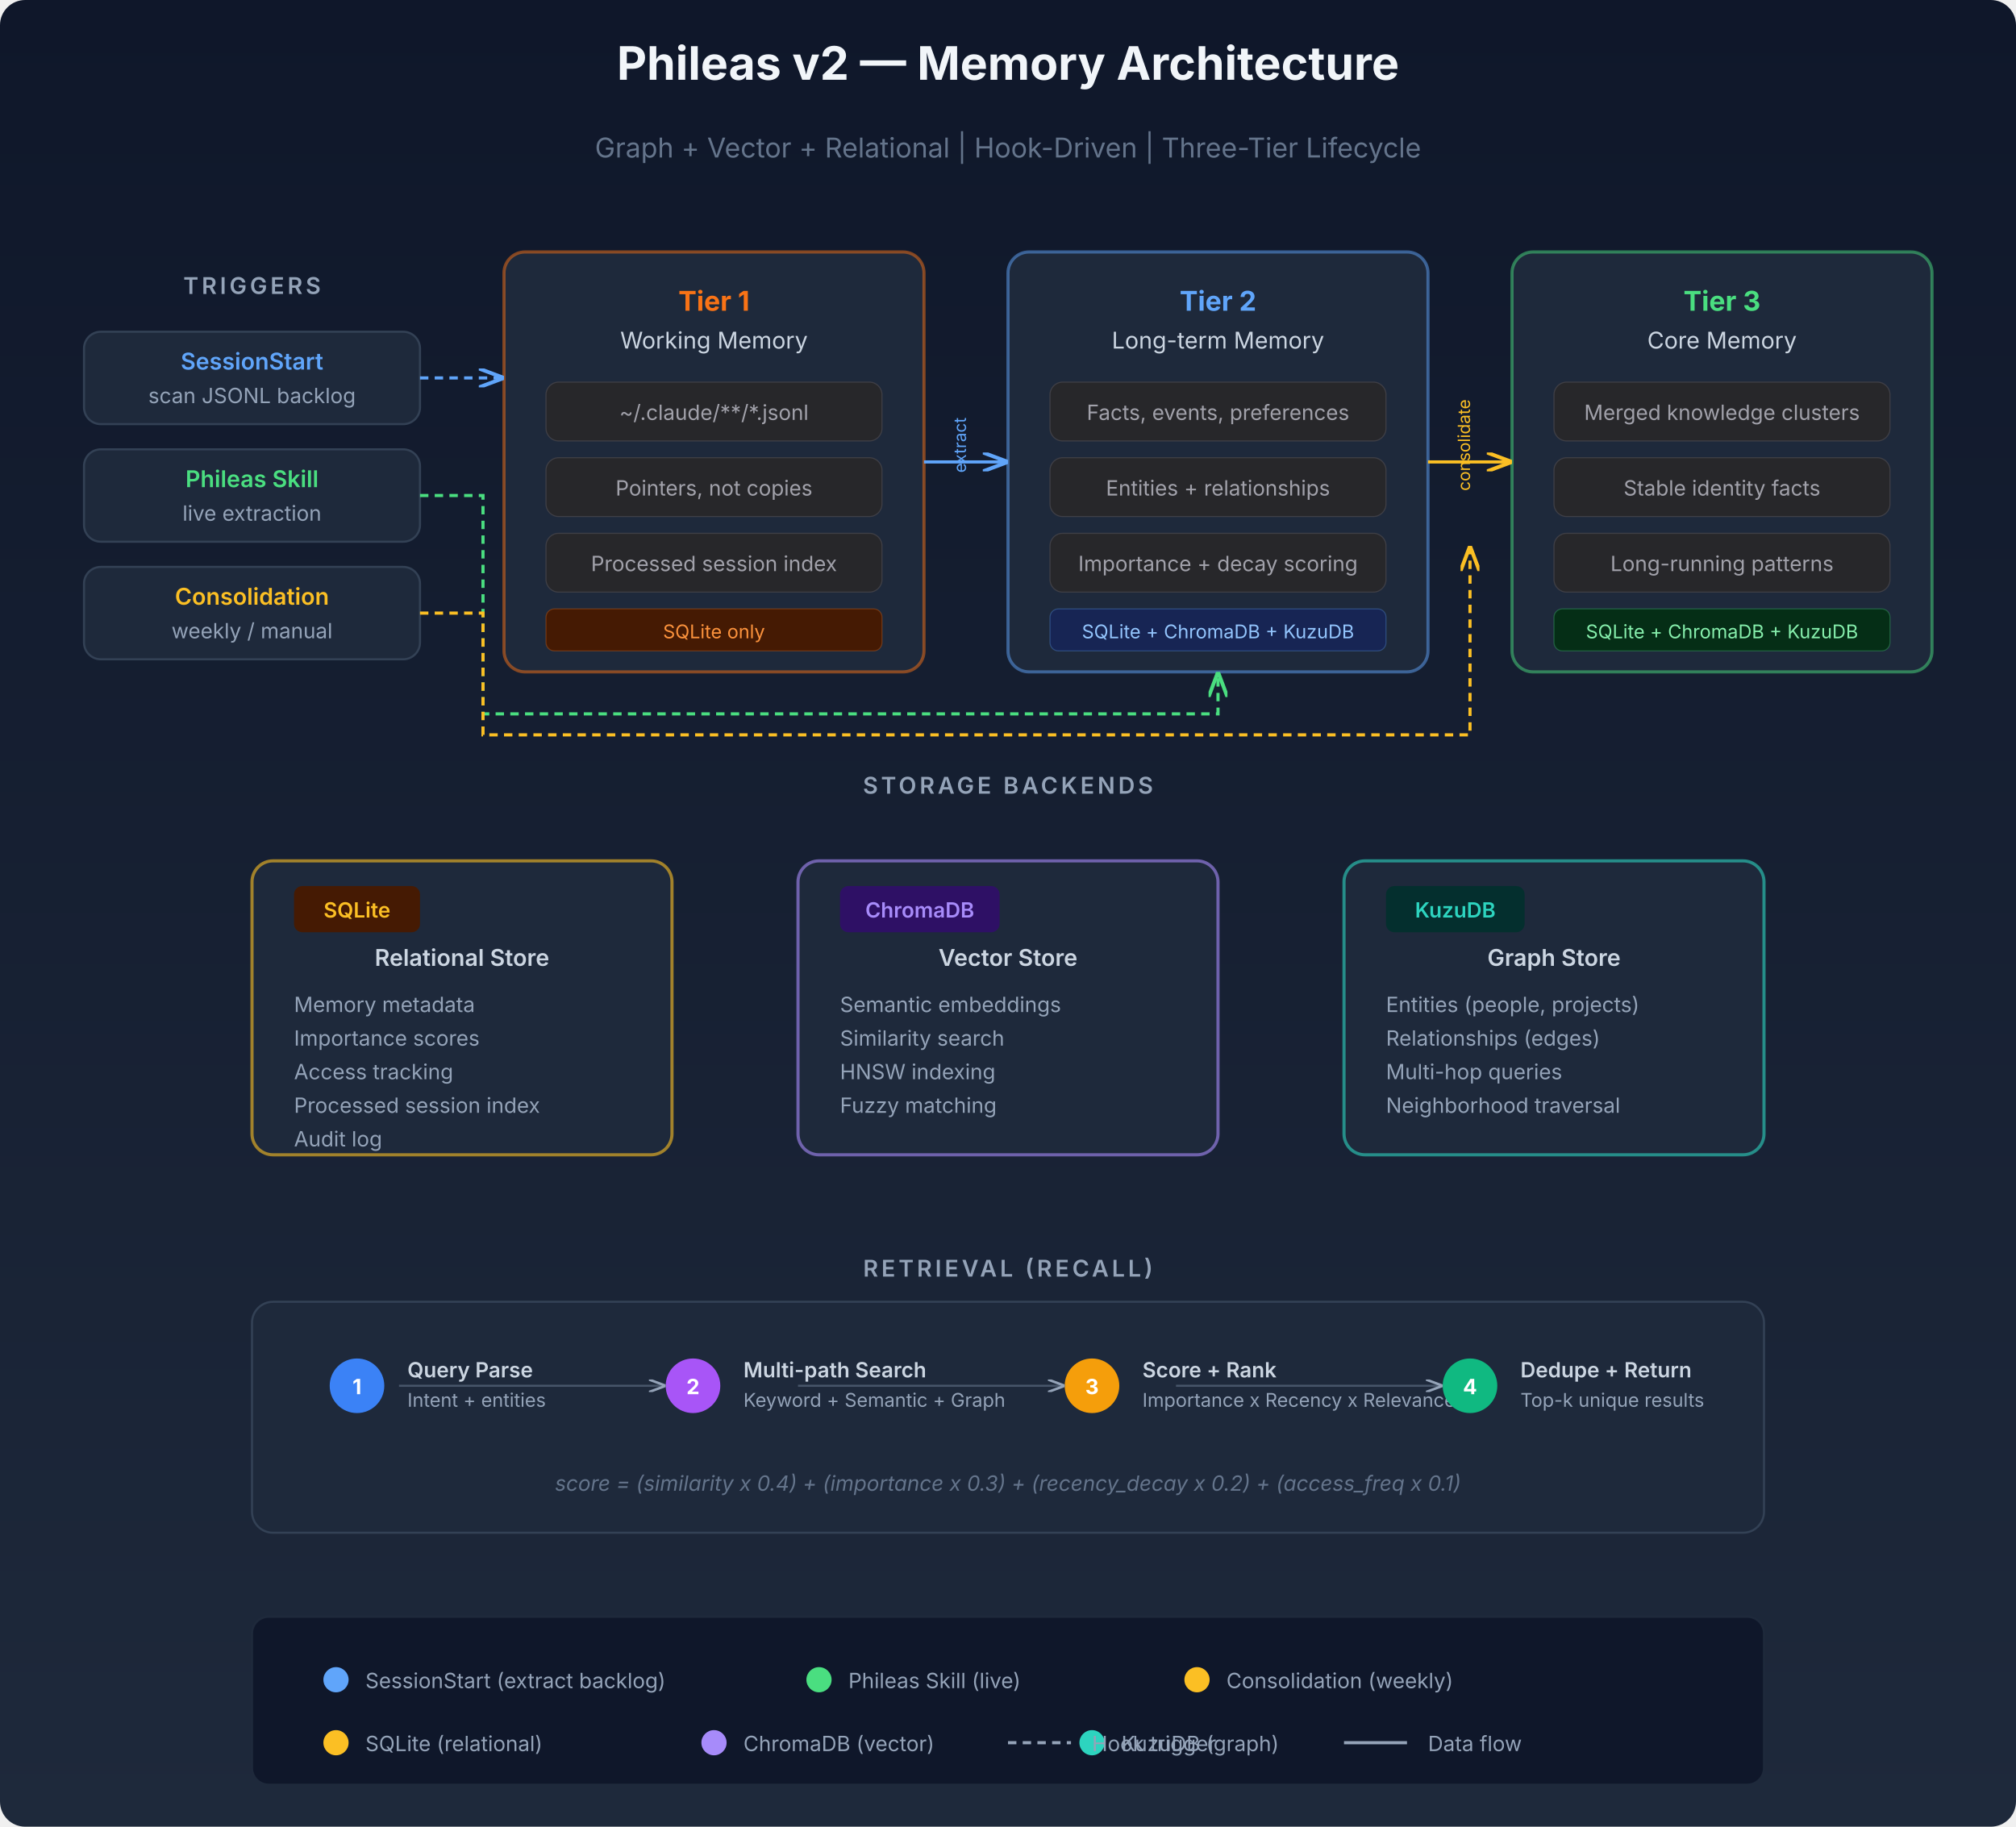
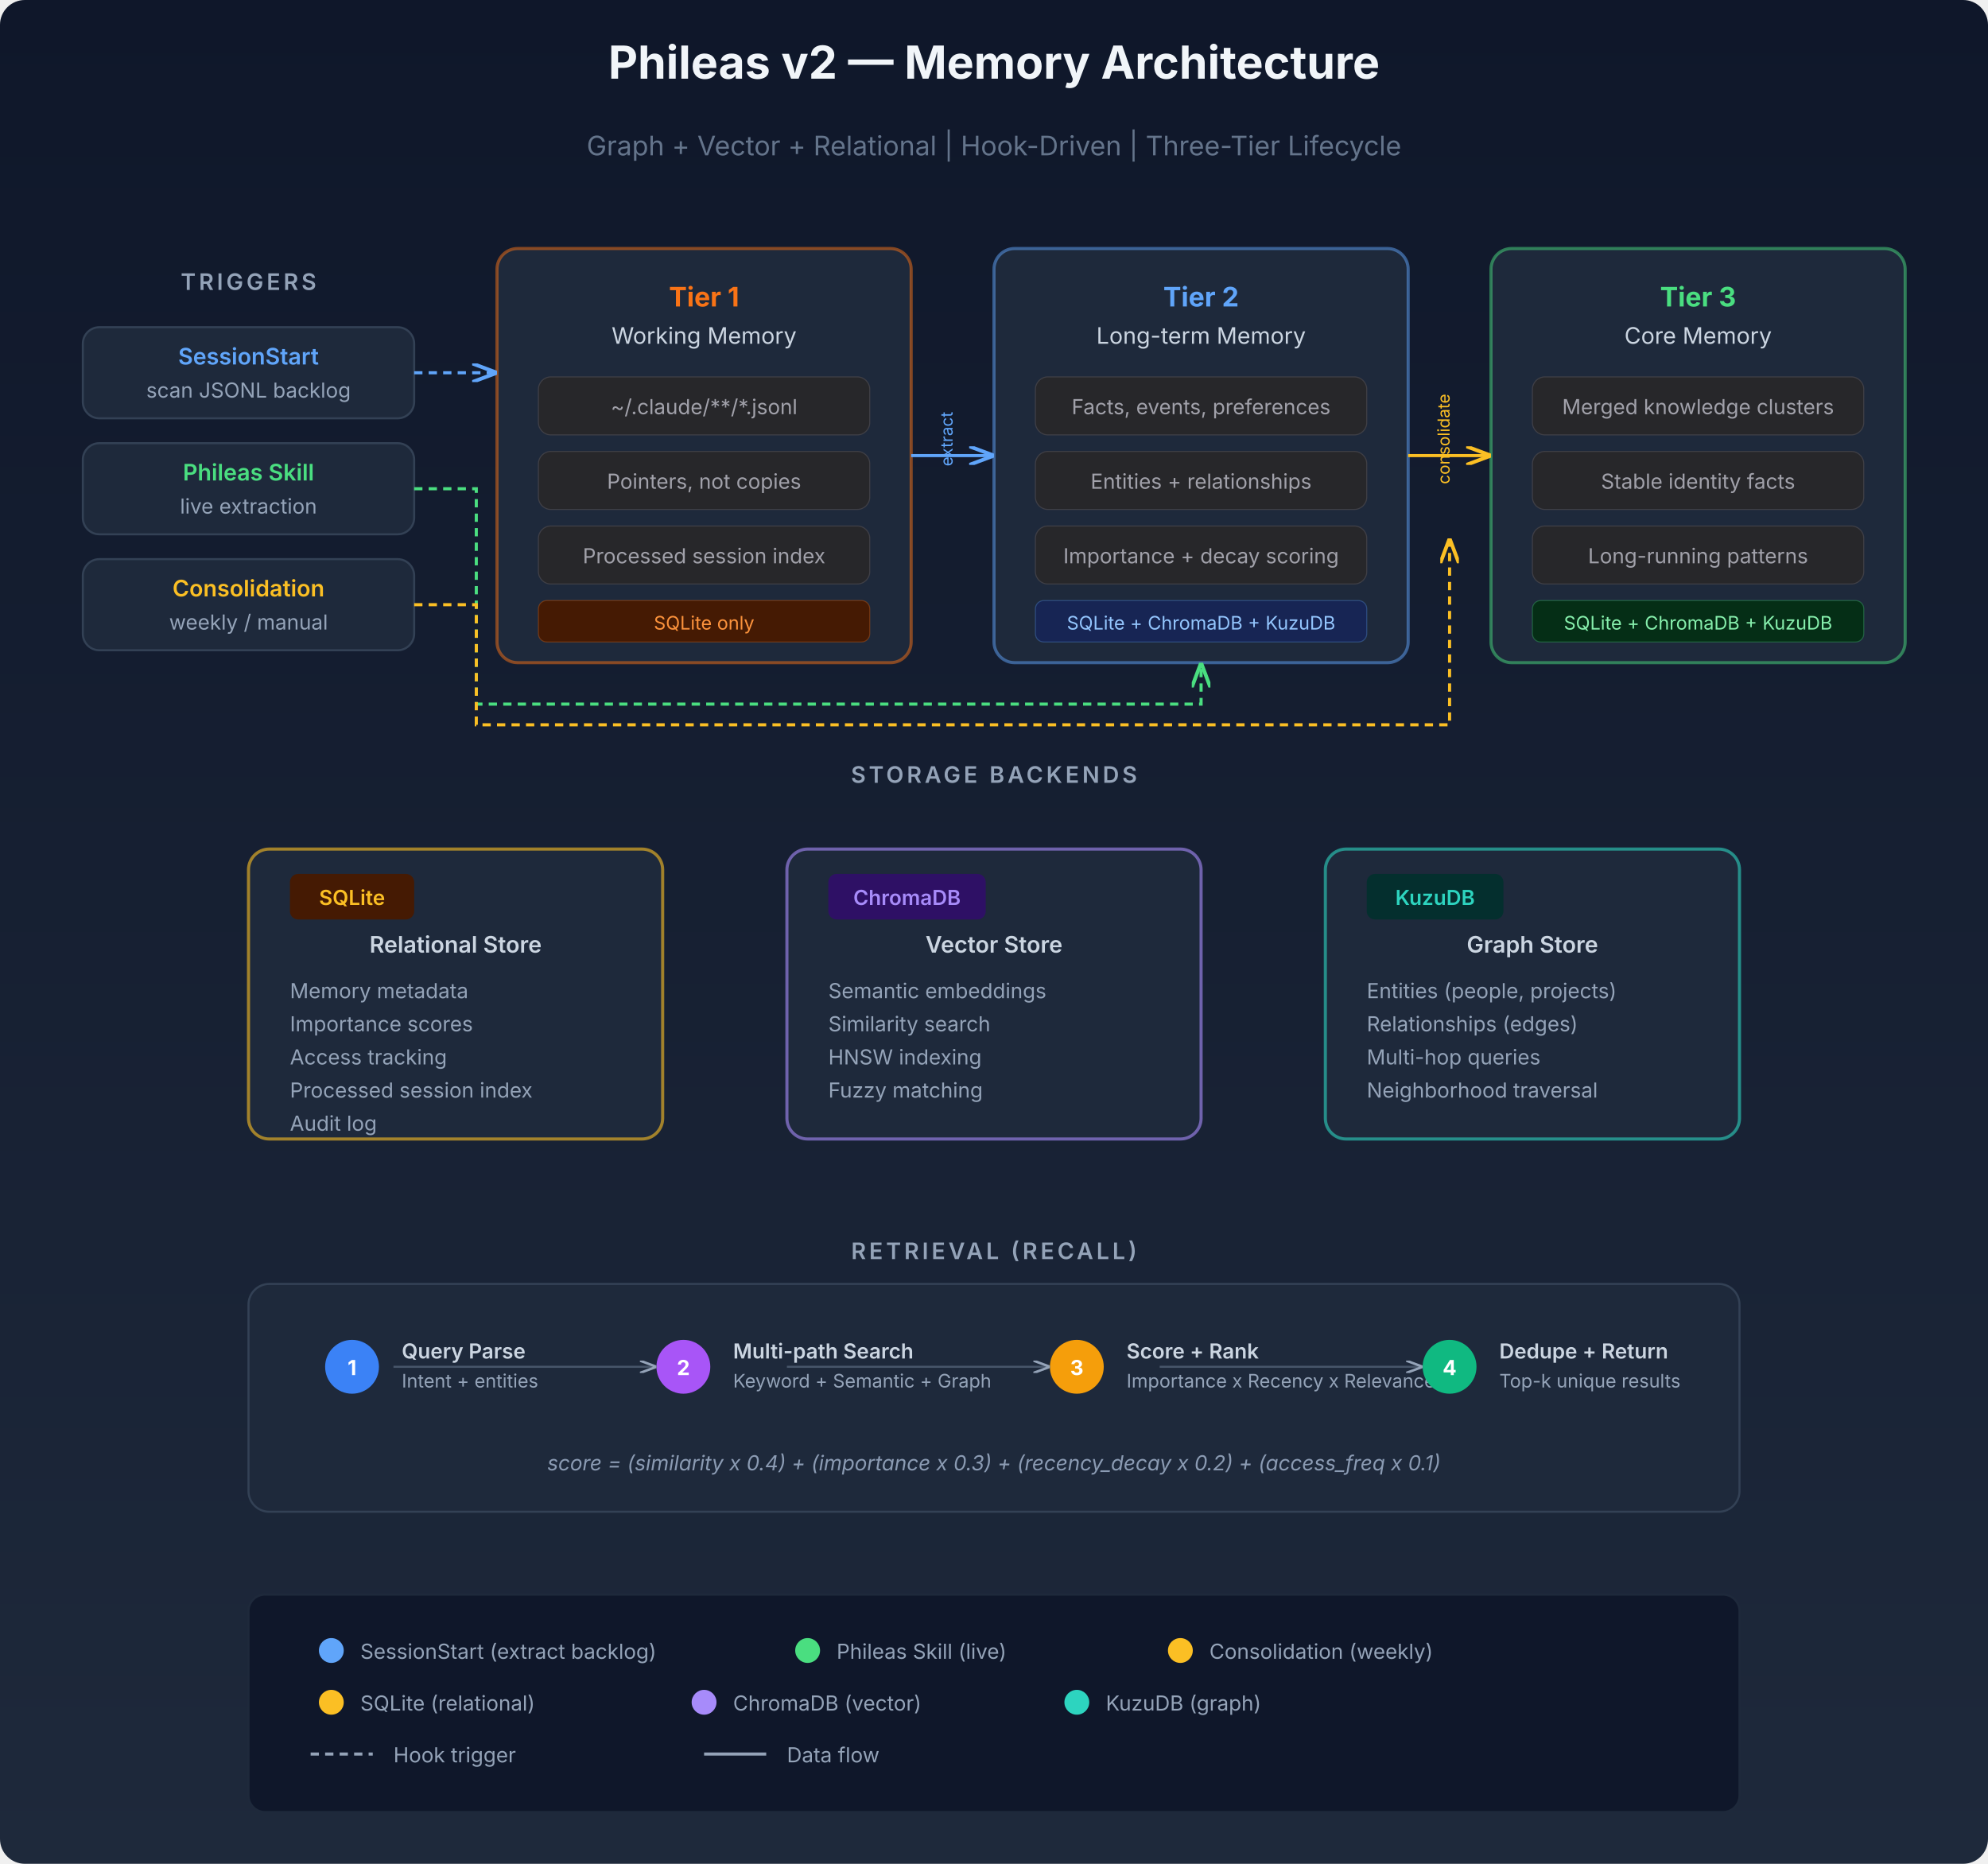
- <svg xmlns="http://www.w3.org/2000/svg" viewBox="0 0 960 870" font-family="'Inter', 'SF Pro Display', -apple-system, sans-serif">
+ <svg xmlns="http://www.w3.org/2000/svg" viewBox="0 0 960 900" font-family="'Inter', 'SF Pro Display', -apple-system, sans-serif">
  <defs>
    <marker id="arrow-white" markerWidth="8" markerHeight="6" refX="8" refY="3" orient="auto">
      <path d="M0,0 L8,3 L0,6" fill="none" stroke="#94a3b8" stroke-width="1.2" />
    </marker>
    <marker id="arrow-blue" markerWidth="8" markerHeight="6" refX="8" refY="3" orient="auto">
      <path d="M0,0 L8,3 L0,6" fill="none" stroke="#60a5fa" stroke-width="1.2" />
    </marker>
    <marker id="arrow-green" markerWidth="8" markerHeight="6" refX="8" refY="3" orient="auto">
      <path d="M0,0 L8,3 L0,6" fill="none" stroke="#4ade80" stroke-width="1.2" />
    </marker>
    <marker id="arrow-amber" markerWidth="8" markerHeight="6" refX="8" refY="3" orient="auto">
      <path d="M0,0 L8,3 L0,6" fill="none" stroke="#fbbf24" stroke-width="1.2" />
    </marker>
    <linearGradient id="bg-grad" x1="0" y1="0" x2="0" y2="1">
      <stop offset="0%" stop-color="#0f172a" />
      <stop offset="100%" stop-color="#1e293b" />
    </linearGradient>
  </defs>
-   <rect width="960" height="870" rx="12" fill="url(#bg-grad)" />
+   <rect width="960" height="900" rx="12" fill="url(#bg-grad)" />
  <text x="480" y="38" text-anchor="middle" fill="#f1f5f9" font-size="22" font-weight="700">Phileas v2 — Memory Architecture</text>
  <text x="480" y="75" text-anchor="middle" fill="#64748b" font-size="13">Graph + Vector + Relational | Hook-Driven | Three-Tier Lifecycle</text>
  <text x="120" y="140" text-anchor="middle" fill="#94a3b8" font-size="11" font-weight="600" letter-spacing="1.5">TRIGGERS</text>
  <rect x="40" y="158" width="160" height="44" rx="8" fill="#1e293b" stroke="#334155" stroke-width="1" />
  <text x="120" y="176" text-anchor="middle" fill="#60a5fa" font-size="11" font-weight="600">SessionStart</text>
  <text x="120" y="192" text-anchor="middle" fill="#94a3b8" font-size="10">scan JSONL backlog</text>
  <rect x="40" y="214" width="160" height="44" rx="8" fill="#1e293b" stroke="#334155" stroke-width="1" />
  <text x="120" y="232" text-anchor="middle" fill="#4ade80" font-size="11" font-weight="600">Phileas Skill</text>
  <text x="120" y="248" text-anchor="middle" fill="#94a3b8" font-size="10">live extraction</text>
  <rect x="40" y="270" width="160" height="44" rx="8" fill="#1e293b" stroke="#334155" stroke-width="1" />
  <text x="120" y="288" text-anchor="middle" fill="#fbbf24" font-size="11" font-weight="600">Consolidation</text>
  <text x="120" y="304" text-anchor="middle" fill="#94a3b8" font-size="10">weekly / manual</text>
  <rect x="240" y="120" width="200" height="200" rx="10" fill="#1e293b" stroke="#f97316" stroke-width="1.5" stroke-opacity="0.5" />
  <text x="340" y="148" text-anchor="middle" fill="#f97316" font-size="13" font-weight="700">Tier 1</text>
  <text x="340" y="166" text-anchor="middle" fill="#cbd5e1" font-size="11">Working Memory</text>
  <rect x="260" y="182" width="160" height="28" rx="6" fill="#27272a" stroke="#3f3f46" stroke-width="0.5" />
  <text x="340" y="200" text-anchor="middle" fill="#a1a1aa" font-size="10">~/.claude/**/*.jsonl</text>
  <rect x="260" y="218" width="160" height="28" rx="6" fill="#27272a" stroke="#3f3f46" stroke-width="0.5" />
  <text x="340" y="236" text-anchor="middle" fill="#a1a1aa" font-size="10">Pointers, not copies</text>
  <rect x="260" y="254" width="160" height="28" rx="6" fill="#27272a" stroke="#3f3f46" stroke-width="0.5" />
  <text x="340" y="272" text-anchor="middle" fill="#a1a1aa" font-size="10">Processed session index</text>
  <rect x="260" y="290" width="160" height="20" rx="4" fill="#451a03" stroke="#f97316" stroke-width="0.5" stroke-opacity="0.3" />
  <text x="340" y="304" text-anchor="middle" fill="#fb923c" font-size="9">SQLite only</text>
  <rect x="480" y="120" width="200" height="200" rx="10" fill="#1e293b" stroke="#60a5fa" stroke-width="1.5" stroke-opacity="0.5" />
  <text x="580" y="148" text-anchor="middle" fill="#60a5fa" font-size="13" font-weight="700">Tier 2</text>
  <text x="580" y="166" text-anchor="middle" fill="#cbd5e1" font-size="11">Long-term Memory</text>
  <rect x="500" y="182" width="160" height="28" rx="6" fill="#27272a" stroke="#3f3f46" stroke-width="0.5" />
  <text x="580" y="200" text-anchor="middle" fill="#a1a1aa" font-size="10">Facts, events, preferences</text>
  <rect x="500" y="218" width="160" height="28" rx="6" fill="#27272a" stroke="#3f3f46" stroke-width="0.5" />
  <text x="580" y="236" text-anchor="middle" fill="#a1a1aa" font-size="10">Entities + relationships</text>
  <rect x="500" y="254" width="160" height="28" rx="6" fill="#27272a" stroke="#3f3f46" stroke-width="0.5" />
  <text x="580" y="272" text-anchor="middle" fill="#a1a1aa" font-size="10">Importance + decay scoring</text>
  <rect x="500" y="290" width="160" height="20" rx="4" fill="#172554" stroke="#60a5fa" stroke-width="0.5" stroke-opacity="0.3" />
  <text x="580" y="304" text-anchor="middle" fill="#93c5fd" font-size="9">SQLite + ChromaDB + KuzuDB</text>
  <rect x="720" y="120" width="200" height="200" rx="10" fill="#1e293b" stroke="#4ade80" stroke-width="1.5" stroke-opacity="0.5" />
  <text x="820" y="148" text-anchor="middle" fill="#4ade80" font-size="13" font-weight="700">Tier 3</text>
  <text x="820" y="166" text-anchor="middle" fill="#cbd5e1" font-size="11">Core Memory</text>
  <rect x="740" y="182" width="160" height="28" rx="6" fill="#27272a" stroke="#3f3f46" stroke-width="0.5" />
  <text x="820" y="200" text-anchor="middle" fill="#a1a1aa" font-size="10">Merged knowledge clusters</text>
  <rect x="740" y="218" width="160" height="28" rx="6" fill="#27272a" stroke="#3f3f46" stroke-width="0.5" />
  <text x="820" y="236" text-anchor="middle" fill="#a1a1aa" font-size="10">Stable identity facts</text>
  <rect x="740" y="254" width="160" height="28" rx="6" fill="#27272a" stroke="#3f3f46" stroke-width="0.5" />
  <text x="820" y="272" text-anchor="middle" fill="#a1a1aa" font-size="10">Long-running patterns</text>
  <rect x="740" y="290" width="160" height="20" rx="4" fill="#052e16" stroke="#4ade80" stroke-width="0.5" stroke-opacity="0.3" />
  <text x="820" y="304" text-anchor="middle" fill="#86efac" font-size="9">SQLite + ChromaDB + KuzuDB</text>
  <line x1="200" y1="180" x2="240" y2="180" stroke="#60a5fa" stroke-width="1.5" marker-end="url(#arrow-blue)" stroke-dasharray="4,3" />
  <line x1="440" y1="220" x2="480" y2="220" stroke="#60a5fa" stroke-width="1.5" marker-end="url(#arrow-blue)" />
  <text x="460" y="212" text-anchor="middle" fill="#60a5fa" font-size="8" transform="rotate(-90, 460, 212)">extract</text>
  <path d="M200,236 L230,236 L230,340 L580,340 L580,320" stroke="#4ade80" stroke-width="1.5" fill="none" marker-end="url(#arrow-green)" stroke-dasharray="4,3" />
  <path d="M200,292 L230,292 L230,350 L700,350 L700,260" stroke="#fbbf24" stroke-width="1.5" fill="none" marker-end="url(#arrow-amber)" stroke-dasharray="4,3" />
  <line x1="680" y1="220" x2="720" y2="220" stroke="#fbbf24" stroke-width="1.5" marker-end="url(#arrow-amber)" />
  <text x="700" y="212" text-anchor="middle" fill="#fbbf24" font-size="8" transform="rotate(-90, 700, 212)">consolidate</text>
  <text x="480" y="378" text-anchor="middle" fill="#94a3b8" font-size="11" font-weight="600" letter-spacing="1.5">STORAGE BACKENDS</text>
  <rect x="120" y="410" width="200" height="140" rx="10" fill="#1e293b" stroke="#fbbf24" stroke-width="1.5" stroke-opacity="0.6" />
  <rect x="140" y="422" width="60" height="22" rx="4" fill="#451a03" />
  <text x="170" y="437" text-anchor="middle" fill="#fbbf24" font-size="10" font-weight="600">SQLite</text>
  <text x="220" y="460" text-anchor="middle" fill="#cbd5e1" font-size="11" font-weight="600">Relational Store</text>
  <text x="140" y="482" fill="#94a3b8" font-size="10">Memory metadata</text>
  <text x="140" y="498" fill="#94a3b8" font-size="10">Importance scores</text>
  <text x="140" y="514" fill="#94a3b8" font-size="10">Access tracking</text>
  <text x="140" y="530" fill="#94a3b8" font-size="10">Processed session index</text>
  <text x="140" y="546" fill="#94a3b8" font-size="10">Audit log</text>
  <rect x="380" y="410" width="200" height="140" rx="10" fill="#1e293b" stroke="#a78bfa" stroke-width="1.5" stroke-opacity="0.6" />
  <rect x="400" y="422" width="76" height="22" rx="4" fill="#2e1065" />
  <text x="438" y="437" text-anchor="middle" fill="#a78bfa" font-size="10" font-weight="600">ChromaDB</text>
  <text x="480" y="460" text-anchor="middle" fill="#cbd5e1" font-size="11" font-weight="600">Vector Store</text>
  <text x="400" y="482" fill="#94a3b8" font-size="10">Semantic embeddings</text>
  <text x="400" y="498" fill="#94a3b8" font-size="10">Similarity search</text>
  <text x="400" y="514" fill="#94a3b8" font-size="10">HNSW indexing</text>
  <text x="400" y="530" fill="#94a3b8" font-size="10">Fuzzy matching</text>
  <rect x="640" y="410" width="200" height="140" rx="10" fill="#1e293b" stroke="#2dd4bf" stroke-width="1.5" stroke-opacity="0.6" />
  <rect x="660" y="422" width="66" height="22" rx="4" fill="#042f2e" />
  <text x="693" y="437" text-anchor="middle" fill="#2dd4bf" font-size="10" font-weight="600">KuzuDB</text>
  <text x="740" y="460" text-anchor="middle" fill="#cbd5e1" font-size="11" font-weight="600">Graph Store</text>
  <text x="660" y="482" fill="#94a3b8" font-size="10">Entities (people, projects)</text>
  <text x="660" y="498" fill="#94a3b8" font-size="10">Relationships (edges)</text>
  <text x="660" y="514" fill="#94a3b8" font-size="10">Multi-hop queries</text>
  <text x="660" y="530" fill="#94a3b8" font-size="10">Neighborhood traversal</text>
  <text x="480" y="608" text-anchor="middle" fill="#94a3b8" font-size="11" font-weight="600" letter-spacing="1.5">RETRIEVAL (RECALL)</text>
  <rect x="120" y="620" width="720" height="110" rx="10" fill="#1e293b" stroke="#334155" stroke-width="1" />
  <circle cx="170" cy="660" r="13" fill="#3b82f6" />
  <text x="170" y="664" text-anchor="middle" fill="white" font-size="10" font-weight="700">1</text>
  <text x="194" y="656" fill="#cbd5e1" font-size="10" font-weight="600">Query Parse</text>
  <text x="194" y="670" fill="#94a3b8" font-size="9">Intent + entities</text>
  <circle cx="330" cy="660" r="13" fill="#a855f7" />
  <text x="330" y="664" text-anchor="middle" fill="white" font-size="10" font-weight="700">2</text>
  <text x="354" y="656" fill="#cbd5e1" font-size="10" font-weight="600">Multi-path Search</text>
  <text x="354" y="670" fill="#94a3b8" font-size="9">Keyword + Semantic + Graph</text>
  <circle cx="520" cy="660" r="13" fill="#f59e0b" />
  <text x="520" y="664" text-anchor="middle" fill="white" font-size="10" font-weight="700">3</text>
  <text x="544" y="656" fill="#cbd5e1" font-size="10" font-weight="600">Score + Rank</text>
  <text x="544" y="670" fill="#94a3b8" font-size="9">Importance x Recency x Relevance</text>
  <circle cx="700" cy="660" r="13" fill="#10b981" />
  <text x="700" y="664" text-anchor="middle" fill="white" font-size="10" font-weight="700">4</text>
  <text x="724" y="656" fill="#cbd5e1" font-size="10" font-weight="600">Dedupe + Return</text>
  <text x="724" y="670" fill="#94a3b8" font-size="9">Top-k unique results</text>
  <line x1="190" y1="660" x2="317" y2="660" stroke="#475569" stroke-width="1" marker-end="url(#arrow-white)" />
  <line x1="380" y1="660" x2="507" y2="660" stroke="#475569" stroke-width="1" marker-end="url(#arrow-white)" />
  <line x1="560" y1="660" x2="687" y2="660" stroke="#475569" stroke-width="1" marker-end="url(#arrow-white)" />
-   <text x="480" y="710" text-anchor="middle" fill="#64748b" font-size="10" font-style="italic">score = (similarity x 0.4) + (importance x 0.3) + (recency_decay x 0.2) + (access_freq x 0.1)</text>
-   <rect x="120" y="770" width="720" height="80" rx="8" fill="#0f172a" stroke="#1e293b" stroke-width="1" />
-   <circle cx="160" cy="800" r="6" fill="#60a5fa" />
-   <text x="174" y="804" fill="#94a3b8" font-size="10">SessionStart (extract backlog)</text>
-   <circle cx="390" cy="800" r="6" fill="#4ade80" />
-   <text x="404" y="804" fill="#94a3b8" font-size="10">Phileas Skill (live)</text>
-   <circle cx="570" cy="800" r="6" fill="#fbbf24" />
-   <text x="584" y="804" fill="#94a3b8" font-size="10">Consolidation (weekly)</text>
-   <circle cx="160" cy="830" r="6" fill="#fbbf24" />
-   <text x="174" y="834" fill="#94a3b8" font-size="10">SQLite (relational)</text>
-   <circle cx="340" cy="830" r="6" fill="#a78bfa" />
-   <text x="354" y="834" fill="#94a3b8" font-size="10">ChromaDB (vector)</text>
-   <circle cx="520" cy="830" r="6" fill="#2dd4bf" />
-   <text x="534" y="834" fill="#94a3b8" font-size="10">KuzuDB (graph)</text>
-   <line x1="480" y1="830" x2="510" y2="830" stroke="#94a3b8" stroke-width="1.5" stroke-dasharray="4,3" />
-   <text x="520" y="834" fill="#94a3b8" font-size="10">Hook trigger</text>
-   <line x1="640" y1="830" x2="670" y2="830" stroke="#94a3b8" stroke-width="1.5" />
-   <text x="680" y="834" fill="#94a3b8" font-size="10">Data flow</text>
+   <text x="480" y="710" text-anchor="middle" fill="#8b9bb3" font-size="10" font-style="italic">score = (similarity x 0.4) + (importance x 0.3) + (recency_decay x 0.2) + (access_freq x 0.1)</text>
+   <rect x="120" y="770" width="720" height="105" rx="8" fill="#0f172a" stroke="#1e293b" stroke-width="1" />
+   <circle cx="160" cy="797" r="6" fill="#60a5fa" />
+   <text x="174" y="801" fill="#94a3b8" font-size="10">SessionStart (extract backlog)</text>
+   <circle cx="390" cy="797" r="6" fill="#4ade80" />
+   <text x="404" y="801" fill="#94a3b8" font-size="10">Phileas Skill (live)</text>
+   <circle cx="570" cy="797" r="6" fill="#fbbf24" />
+   <text x="584" y="801" fill="#94a3b8" font-size="10">Consolidation (weekly)</text>
+   <circle cx="160" cy="822" r="6" fill="#fbbf24" />
+   <text x="174" y="826" fill="#94a3b8" font-size="10">SQLite (relational)</text>
+   <circle cx="340" cy="822" r="6" fill="#a78bfa" />
+   <text x="354" y="826" fill="#94a3b8" font-size="10">ChromaDB (vector)</text>
+   <circle cx="520" cy="822" r="6" fill="#2dd4bf" />
+   <text x="534" y="826" fill="#94a3b8" font-size="10">KuzuDB (graph)</text>
+   <line x1="150" y1="847" x2="180" y2="847" stroke="#94a3b8" stroke-width="1.5" stroke-dasharray="4,3" />
+   <text x="190" y="851" fill="#94a3b8" font-size="10">Hook trigger</text>
+   <line x1="340" y1="847" x2="370" y2="847" stroke="#94a3b8" stroke-width="1.5" />
+   <text x="380" y="851" fill="#94a3b8" font-size="10">Data flow</text>
</svg>
